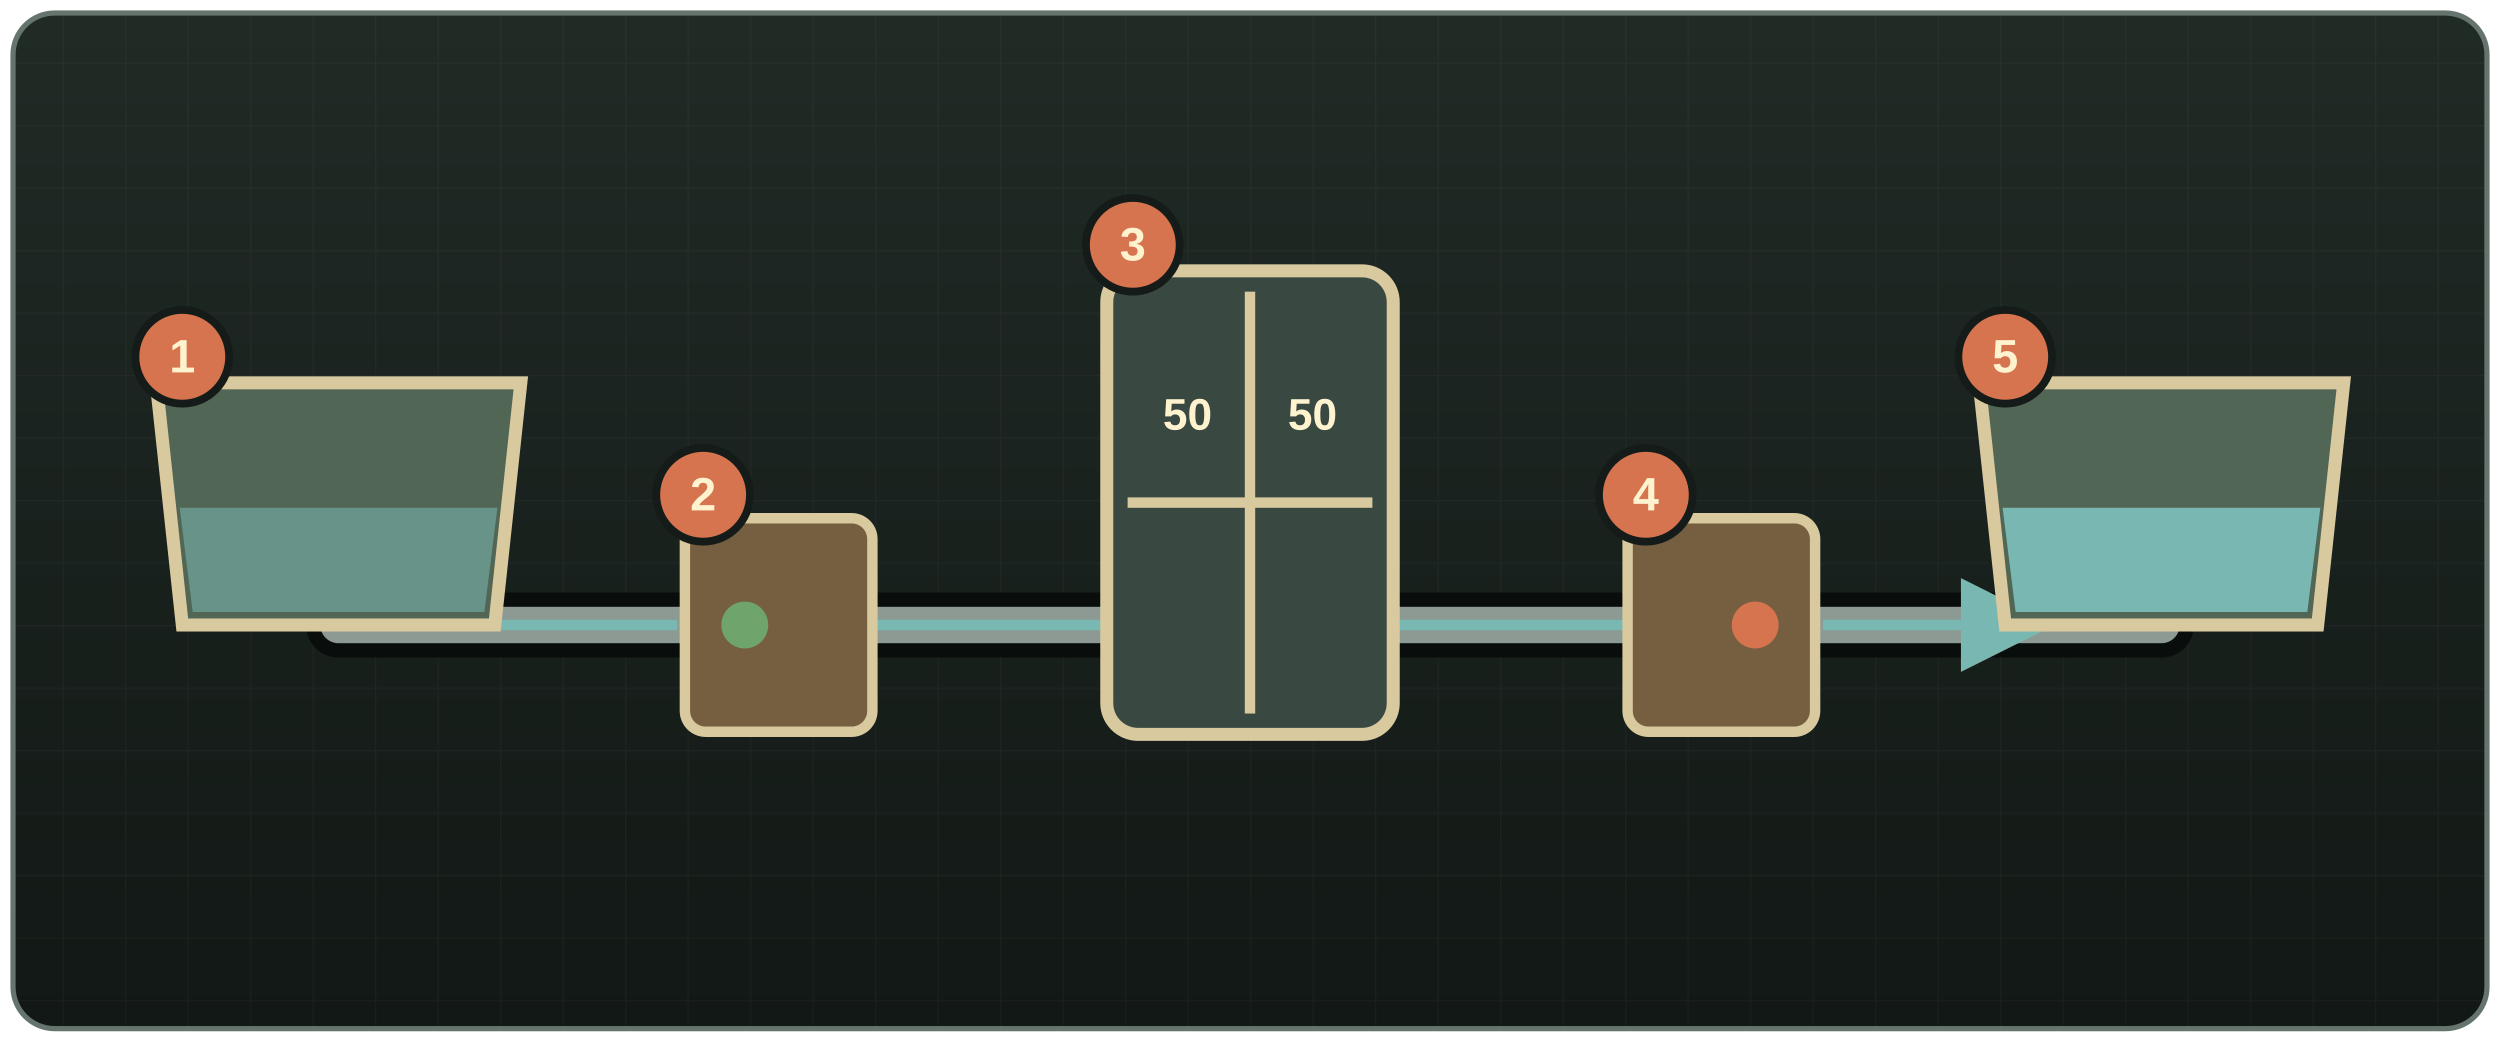
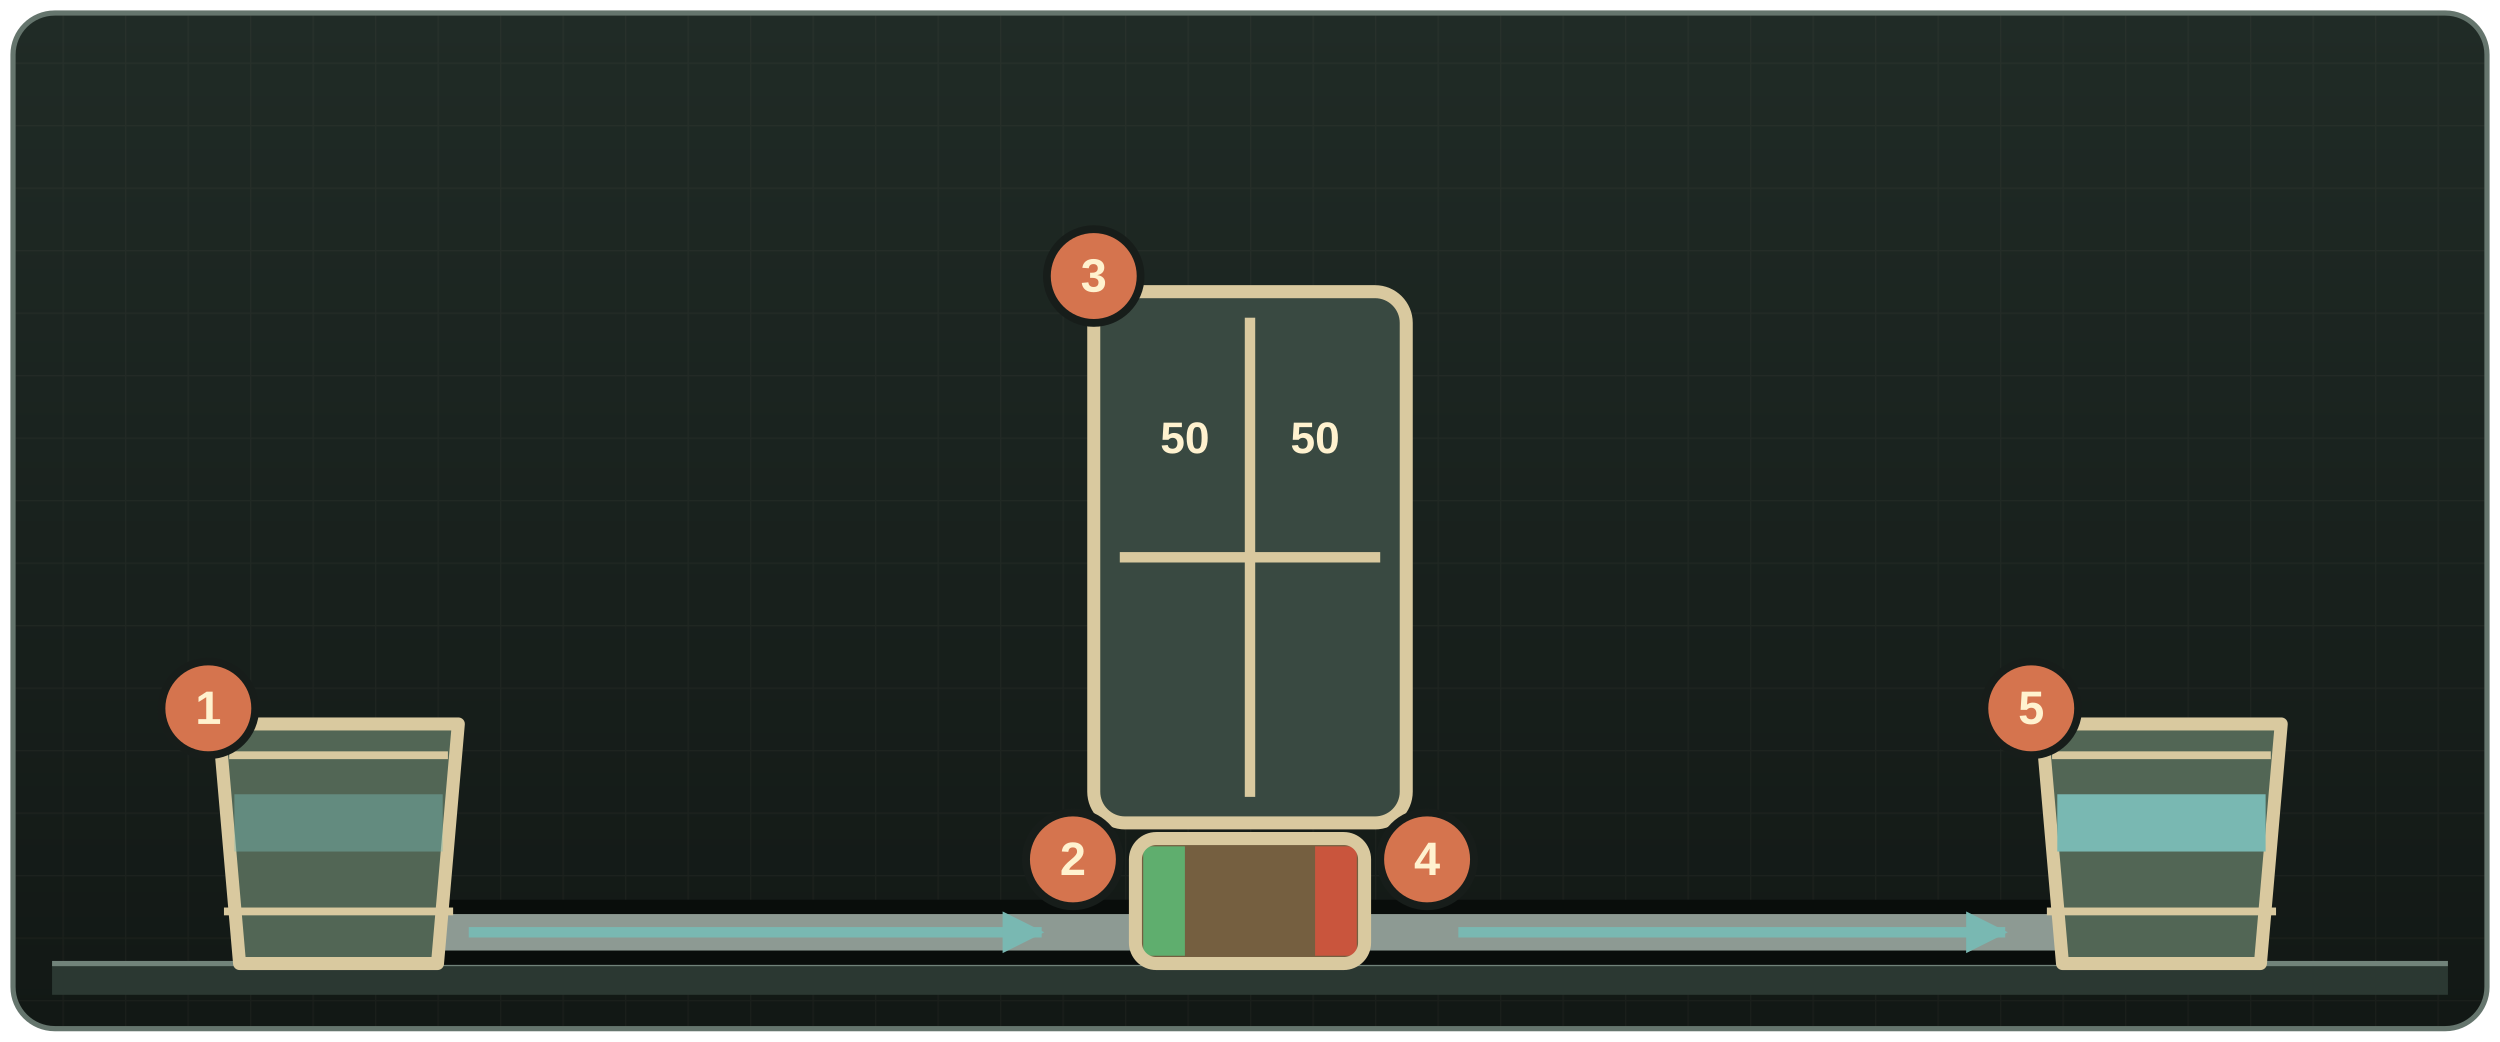
- <svg xmlns="http://www.w3.org/2000/svg" viewBox="0 0 960 400" role="img" aria-label="Purifier flow from dirty storage to clean storage">
+ <svg xmlns="http://www.w3.org/2000/svg" viewBox="0 0 960 400" role="img" aria-label="Purifier flow: tainted storage, router IN, purifier on the router, router OUT, clean storage">
  <defs>
-     <linearGradient id="b" x2="0" y2="1">
+     <linearGradient id="bg" x2="0" y2="1">
      <stop stop-color="#202b26" />
      <stop offset="1" stop-color="#121815" />
    </linearGradient>
-     <pattern id="g" width="24" height="24" patternUnits="userSpaceOnUse">
+     <pattern id="grid" width="24" height="24" patternUnits="userSpaceOnUse">
      <path d="M24 0H0v24" fill="none" stroke="#d7c79d" stroke-opacity=".045" />
    </pattern>
-     <marker id="a" markerWidth="9" markerHeight="9" refX="8" refY="4.5" orient="auto">
-       <path d="M0 0l9 4.5L0 9z" fill="#79b8b2" />
+     <marker id="arrow" markerUnits="userSpaceOnUse" markerWidth="16" markerHeight="16" refX="15" refY="8" orient="auto">
+       <path d="M0 0l16 8L0 16z" fill="#79b8b2" />
    </marker>
  </defs>
-   <rect x="5" y="5" width="950" height="390" rx="16" fill="url(#b)" stroke="#65756d" stroke-width="2" />
-   <rect x="6" y="6" width="948" height="388" rx="15" fill="url(#g)" />
-   <path d="M130 240h700" stroke="#090d0b" stroke-width="25" stroke-linecap="round" />
-   <path d="M130 240h700" stroke="#8d9a93" stroke-width="14" stroke-linecap="round" />
-   <path d="M170 240h90M335 240h92M535 240h90M700 240h85" stroke="#79b8b2" stroke-width="4" marker-end="url(#a)" />
-   <g stroke="#d9c99f" stroke-width="5">
-     <path d="M60 147h140l-10 93H70z" fill="#526655" />
-     <path d="M760 147h140l-10 93H770z" fill="#526655" />
-     <rect x="425" y="104" width="110" height="178" rx="12" fill="#394941" />
+   <rect x="5" y="5" width="950" height="390" rx="16" fill="url(#bg)" stroke="#65756d" stroke-width="2" />
+   <rect x="6" y="6" width="948" height="388" rx="15" fill="url(#grid)" />
+   <rect x="20" y="370" width="920" height="12" fill="#2b3832" />
+   <path d="M20 370H940" stroke="#71837a" stroke-width="2" />
+   <g fill="none" stroke-linecap="round" stroke-linejoin="round">
+     <path d="M130 358H830" stroke="#090d0b" stroke-width="25" />
+     <path d="M130 358H830" stroke="#8d9a93" stroke-width="14" />
  </g>
-   <path d="M433 193h94M480 112v162" stroke="#d9c99f" stroke-width="4" />
-   <g fill="#79b8b2">
-     <path d="M69 195h122l-5 40H74z" opacity=".55" />
-     <path d="M769 195h122l-5 40H774z" />
+   <g fill="none" stroke="#79b8b2" stroke-width="4" marker-end="url(#arrow)">
+     <path d="M180 358h220" />
+     <path d="M560 358h210" />
  </g>
-   <g stroke="#d9c99f" stroke-width="4">
-     <rect x="263" y="199" width="72" height="82" rx="8" fill="#755f40" />
-     <rect x="625" y="199" width="72" height="82" rx="8" fill="#755f40" />
+   <g stroke="#d9c99f" stroke-width="5" stroke-linejoin="round">
+     <path d="M84 278h92l-8 92h-76z" fill="#526655" />
+     <path d="M90 316h80" stroke="#79b8b2" stroke-width="22" stroke-opacity=".45" />
+     <path d="M88 290h84M86 350h88" stroke-width="3" />
+     <path d="M784 278h92l-8 92h-76z" fill="#526655" />
+     <path d="M790 316h80" stroke="#79b8b2" stroke-width="22" />
+     <path d="M788 290h84M786 350h88" stroke-width="3" />
  </g>
-   <circle cx="286" cy="240" r="9" fill="#6fa46d" />
-   <circle cx="674" cy="240" r="9" fill="#d5744e" />
-   <g fill="#fff2cf" font-family="Arial" font-weight="700" text-anchor="middle">
-     <text x="456" y="165" font-size="17">50</text>
-     <text x="504" y="165" font-size="17">50</text>
+   <rect x="420" y="112" width="120" height="204" rx="12" fill="#394941" stroke="#d9c99f" stroke-width="5" />
+   <path d="M480 122v184M430 214h100" stroke="#d9c99f" stroke-width="4" />
+   <g fill="#fff2cf" font-family="Arial,sans-serif" font-size="17" font-weight="700" text-anchor="middle">
+     <text x="455" y="174">50</text>
+     <text x="505" y="174">50</text>
  </g>
-   <g fill="#d5744e" stroke="#151b18" stroke-width="3">
-     <circle cx="70" cy="137" r="18" />
-     <circle cx="270" cy="190" r="18" />
-     <circle cx="435" cy="94" r="18" />
-     <circle cx="632" cy="190" r="18" />
-     <circle cx="770" cy="137" r="18" />
+   <rect x="436" y="322" width="88" height="48" rx="8" fill="#755f40" />
+   <rect x="439" y="325" width="16" height="42" fill="#5fae6e" />
+   <rect x="505" y="325" width="16" height="42" fill="#c9553d" />
+   <rect x="436" y="322" width="88" height="48" rx="8" fill="none" stroke="#d9c99f" stroke-width="5" />
+   <g fill="#d5744e" stroke="#171d1a" stroke-width="3">
+     <circle cx="80" cy="272" r="18" />
+     <circle cx="412" cy="330" r="18" />
+     <circle cx="420" cy="106" r="18" />
+     <circle cx="548" cy="330" r="18" />
+     <circle cx="780" cy="272" r="18" />
  </g>
-   <g fill="#fff2cf" font-family="Arial" font-size="18" font-weight="700" text-anchor="middle">
-     <text x="70" y="143">1</text>
-     <text x="270" y="196">2</text>
-     <text x="435" y="100">3</text>
-     <text x="632" y="196">4</text>
-     <text x="770" y="143">5</text>
+   <g fill="#fff2cf" font-family="Arial,sans-serif" font-size="18" font-weight="700" text-anchor="middle">
+     <text x="80" y="278">1</text>
+     <text x="412" y="336">2</text>
+     <text x="420" y="112">3</text>
+     <text x="548" y="336">4</text>
+     <text x="780" y="278">5</text>
  </g>
</svg>
